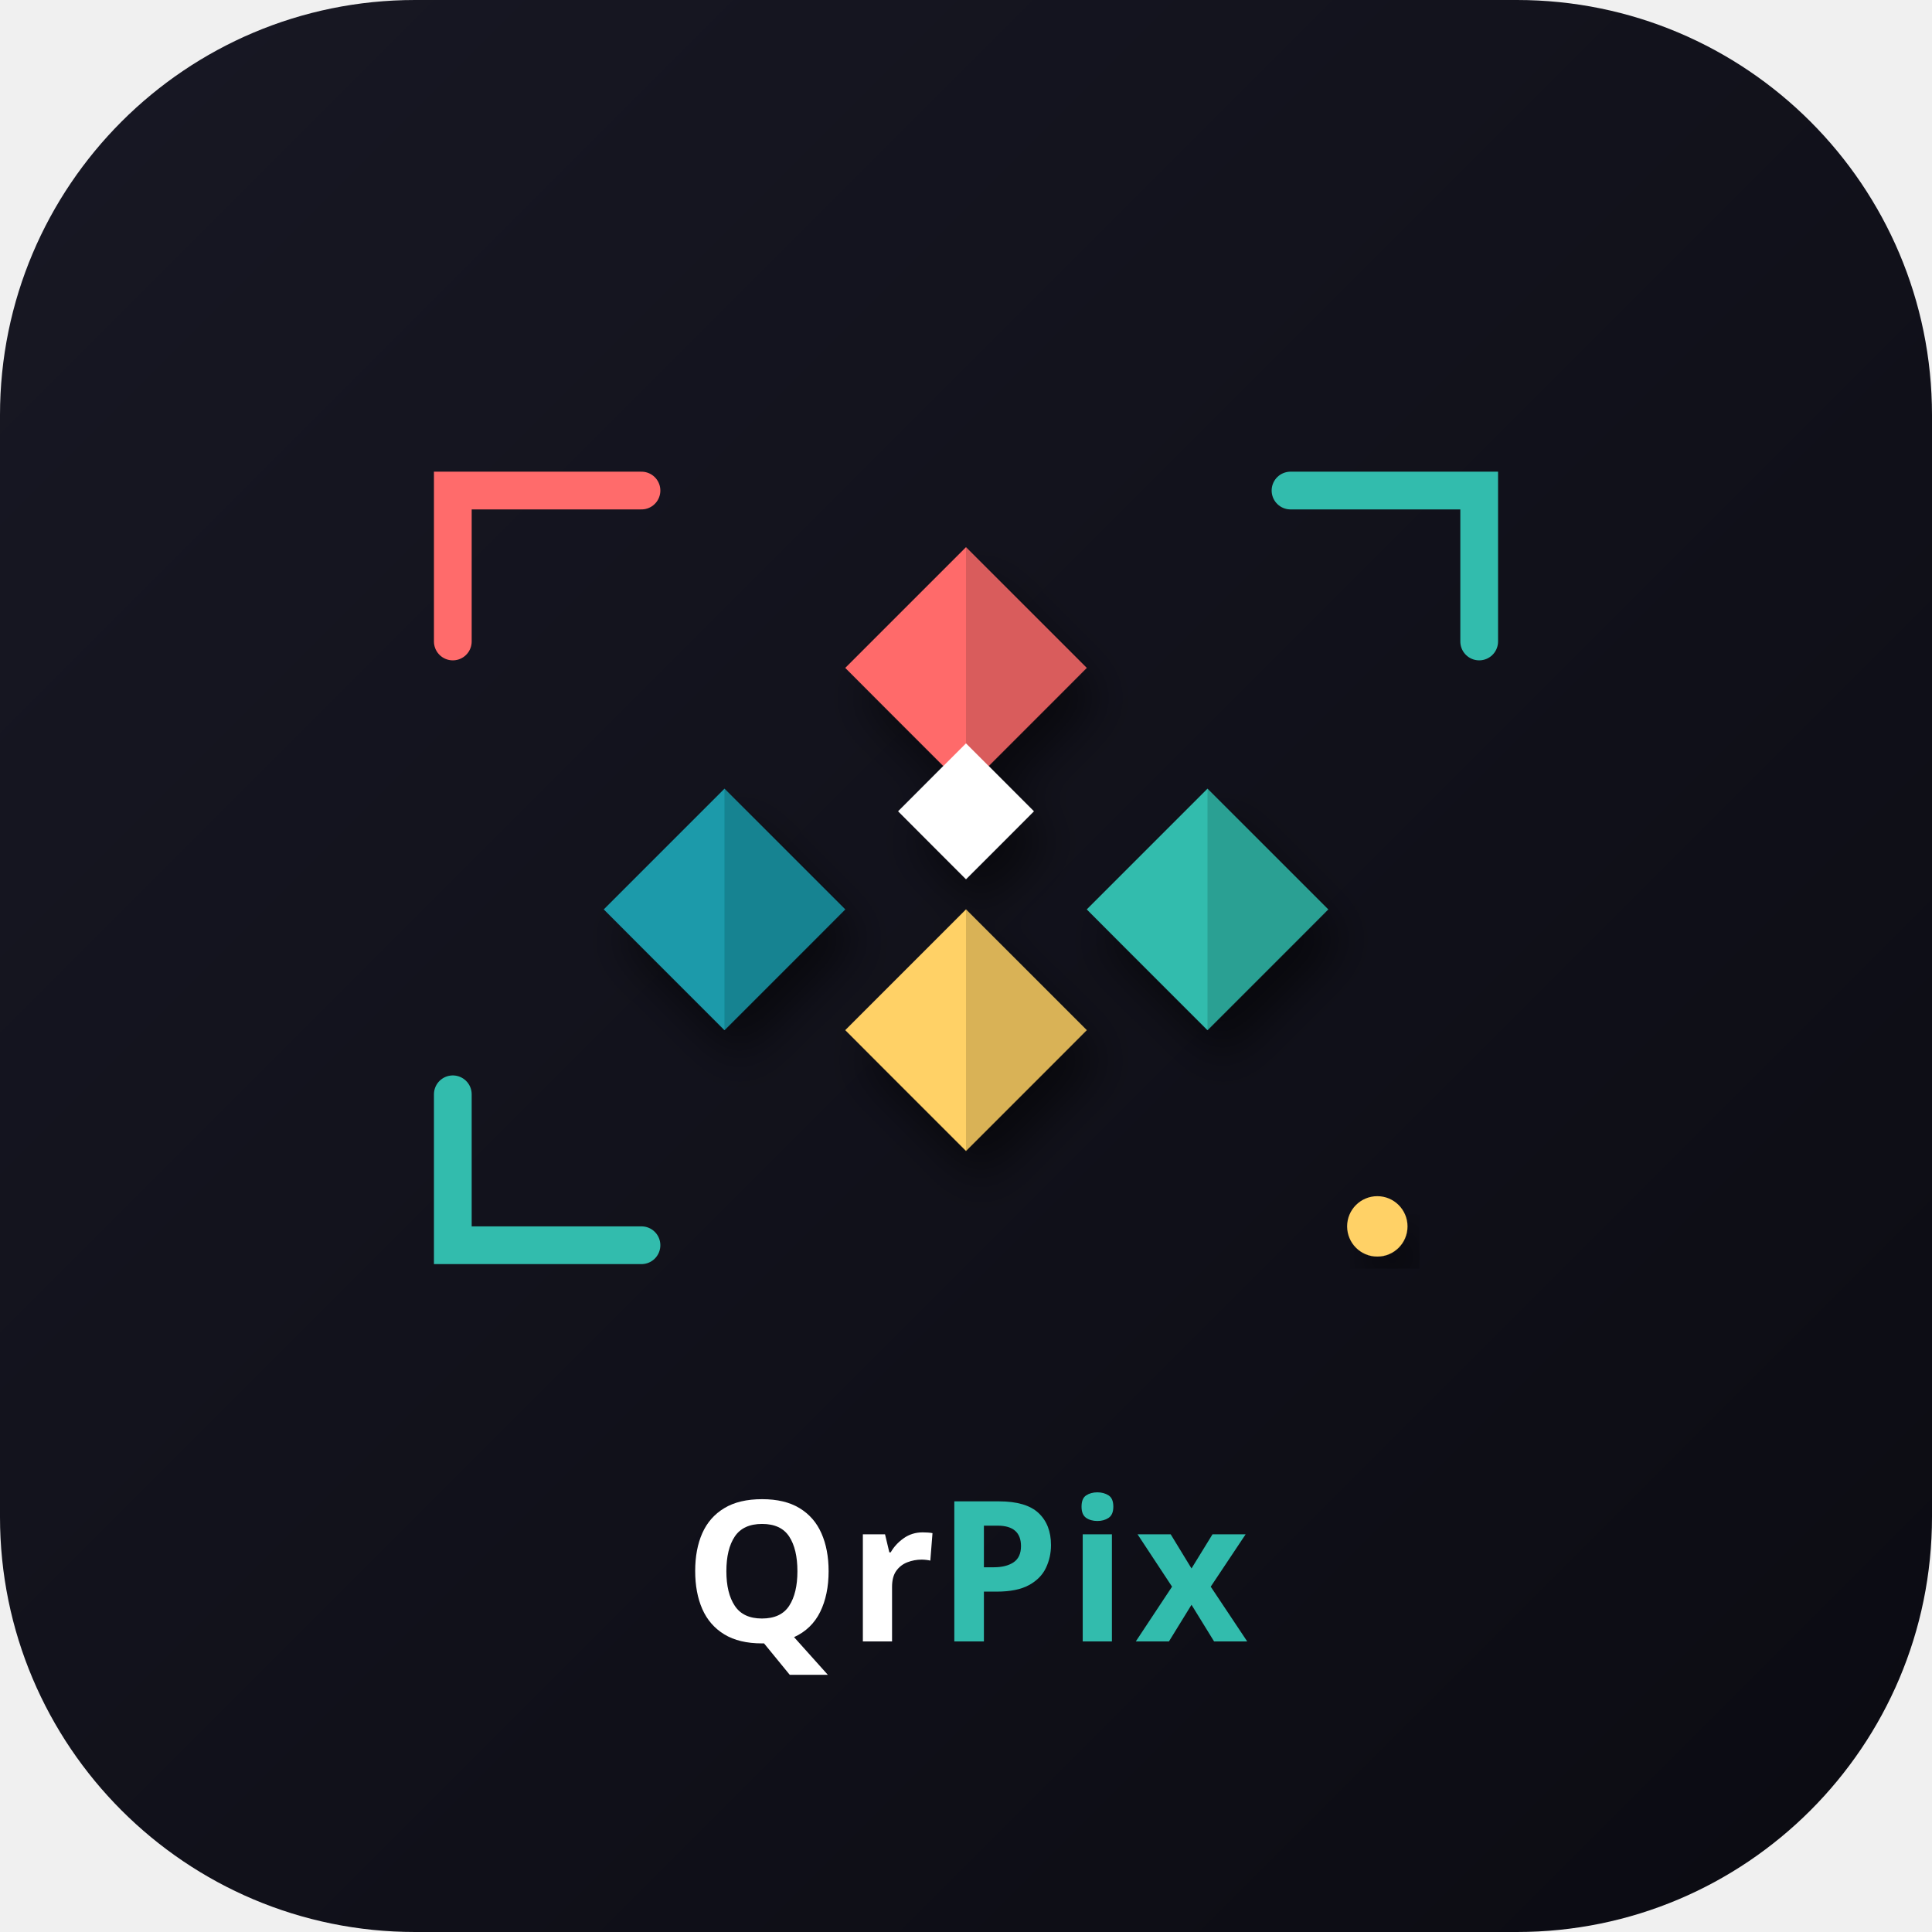
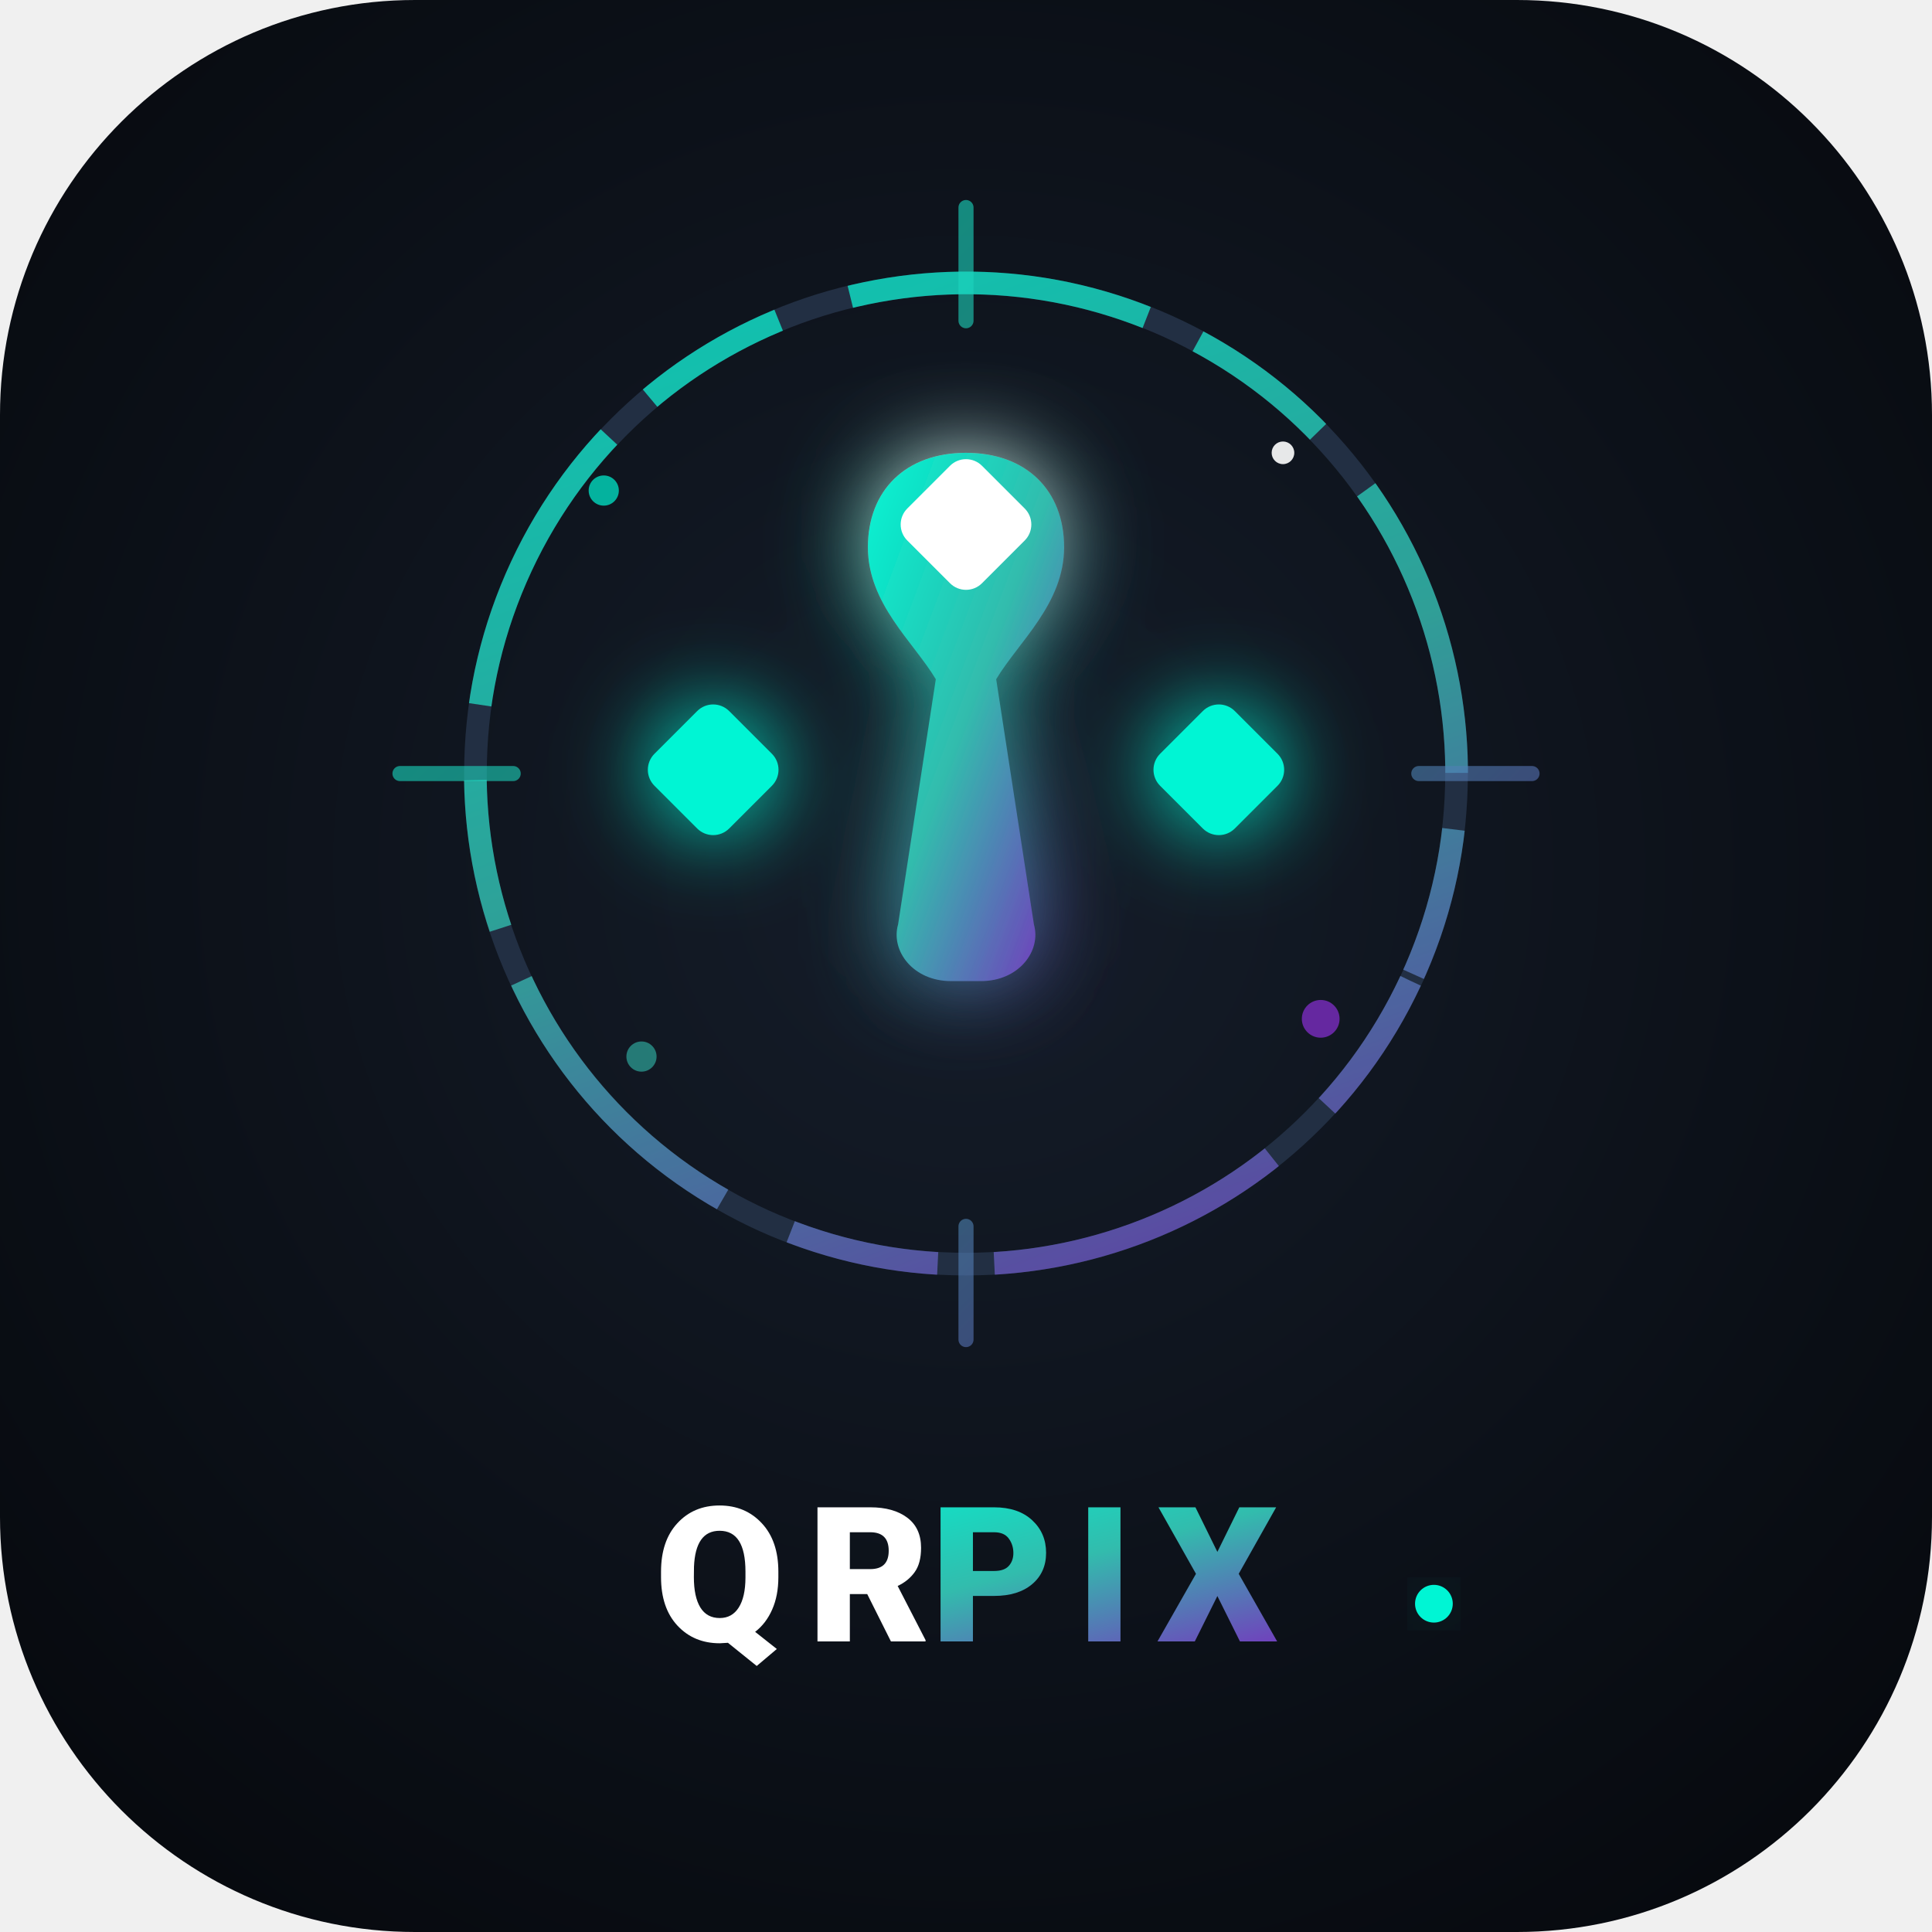
<svg xmlns="http://www.w3.org/2000/svg" viewBox="0 0 512 512" width="512" height="512">
  <defs>
-     <linearGradient id="bgOrigami" x1="0%" y1="0%" x2="100%" y2="100%">
-       <stop offset="0%" stop-color="#181824" />
-       <stop offset="100%" stop-color="#0B0B12" />
+     <radialGradient id="bgCipher" cx="50%" cy="45%" r="65%">
+       <stop offset="0%" stop-color="#151D2A" />
+       <stop offset="100%" stop-color="#070A0F" />
+     </radialGradient>
+     <linearGradient id="neonCore" x1="0%" y1="0%" x2="100%" y2="100%">
+       <stop offset="0%" stop-color="#00F5D4" />
+       <stop offset="50%" stop-color="#32BCAD" />
+       <stop offset="100%" stop-color="#7B2CBF" />
    </linearGradient>
-     <filter id="shadowOrigami" x="-20%" y="-20%" width="140%" height="140%">
-       <feDropShadow dx="4" dy="8" stdDeviation="6" flood-color="#000000" flood-opacity="0.5" />
+     <filter id="glow" x="-20%" y="-20%" width="140%" height="140%">
+       <feGaussianBlur stdDeviation="12" result="blur" />
+       <feComposite in="SourceGraphic" in2="blur" operator="over" />
    </filter>
  </defs>
-   <rect width="512" height="512" rx="110" fill="url(#bgOrigami)" />
-   <path d="M 120 170 V 130 H 170" stroke="#FF6B6B" stroke-width="10" stroke-linecap="round" fill="none" />
-   <path d="M 342 130 H 392 V 170" stroke="#32BCAD" stroke-width="10" stroke-linecap="round" fill="none" />
-   <path d="M 120 290 V 330 H 170" stroke="#32BCAD" stroke-width="10" stroke-linecap="round" fill="none" />
-   <g transform="translate(256, 215)" filter="url(#shadowOrigami)">
-     <polygon points="0,-70 32,-38 0,-6 -32,-38" fill="#FF6B6B" />
-     <polygon points="0,-70 32,-38 0,-6" fill="#000000" opacity="0.15" />
-     <polygon points="64,-6 96,26 64,58 32,26" fill="#32BCAD" />
-     <polygon points="64,-6 96,26 64,58" fill="#000000" opacity="0.15" />
-     <polygon points="0,26 32,58 0,90 -32,58" fill="#FFD166" />
-     <polygon points="0,26 32,58 0,90" fill="#000000" opacity="0.15" />
-     <polygon points="-64,-6 -32,26 -64,58 -96,26" fill="#1B9AAA" />
-     <polygon points="-64,-6 -32,26 -64,58" fill="#000000" opacity="0.15" />
-     <polygon points="0,-18 18,0 0,18 -18,0" fill="#FFFFFF" />
+   <rect width="512" height="512" rx="110" fill="url(#bgCipher)" />
+   <circle cx="256" cy="205" r="130" fill="none" stroke="#222F43" stroke-width="6" />
+   <circle cx="256" cy="205" r="130" fill="none" stroke="url(#neonCore)" stroke-width="6" stroke-dasharray="40 20 80 15" transform="rotate(25 256 205)" opacity="0.8" />
+   <path d="M 256 55 V 85 M 256 325 V 355 M 106 205 H 136 M 376 205 H 406" stroke="url(#neonCore)" stroke-width="4" stroke-linecap="round" opacity="0.6" />
+   <g filter="url(#glow)">
+     <path d="M 230 145 C 230 130 240 120 256 120 C 272 120 282 130 282 145 C 282 160 270 170 264 180 L 274 245 C 276 252 270 260 260 260 H 252 C 242 260 236 252 238 245 L 248 180 C 242 170 230 160 230 145 Z" fill="url(#neonCore)" />
+     <rect x="175" y="190" width="28" height="28" rx="6" fill="#00F5D4" transform="rotate(45 189 204)" />
+     <rect x="309" y="190" width="28" height="28" rx="6" fill="#00F5D4" transform="rotate(45 323 204)" />
+     <rect x="242" y="125" width="28" height="28" rx="6" fill="#FFFFFF" transform="rotate(45 256 139)" />
  </g>
-   <text x="50%" y="435" font-family="'Trebuchet MS', 'Segoe UI', sans-serif" font-weight="900" font-size="52" fill="#FFFFFF" text-anchor="middle" letter-spacing="2">
-     Qr<tspan fill="#32BCAD">Pix</tspan>
+   <circle cx="160" cy="130" r="4" fill="#00F5D4" opacity="0.7" />
+   <circle cx="350" cy="270" r="5" fill="#7B2CBF" opacity="0.8" />
+   <circle cx="340" cy="120" r="3" fill="#FFFFFF" opacity="0.9" />
+   <circle cx="170" cy="280" r="4" fill="#32BCAD" opacity="0.6" />
+   <text x="50%" y="435" font-family="'Segoe UI', Roboto, sans-serif" font-weight="900" font-size="50" fill="#FFFFFF" text-anchor="middle" letter-spacing="6">
+     QR<tspan fill="url(#neonCore)">PIX</tspan>
  </text>
-   <circle cx="365" cy="325" r="8" fill="#FFD166" filter="url(#shadowOrigami)" />
+   <circle cx="380" cy="425" r="5" fill="#00F5D4" filter="url(#glow)" />
</svg>
